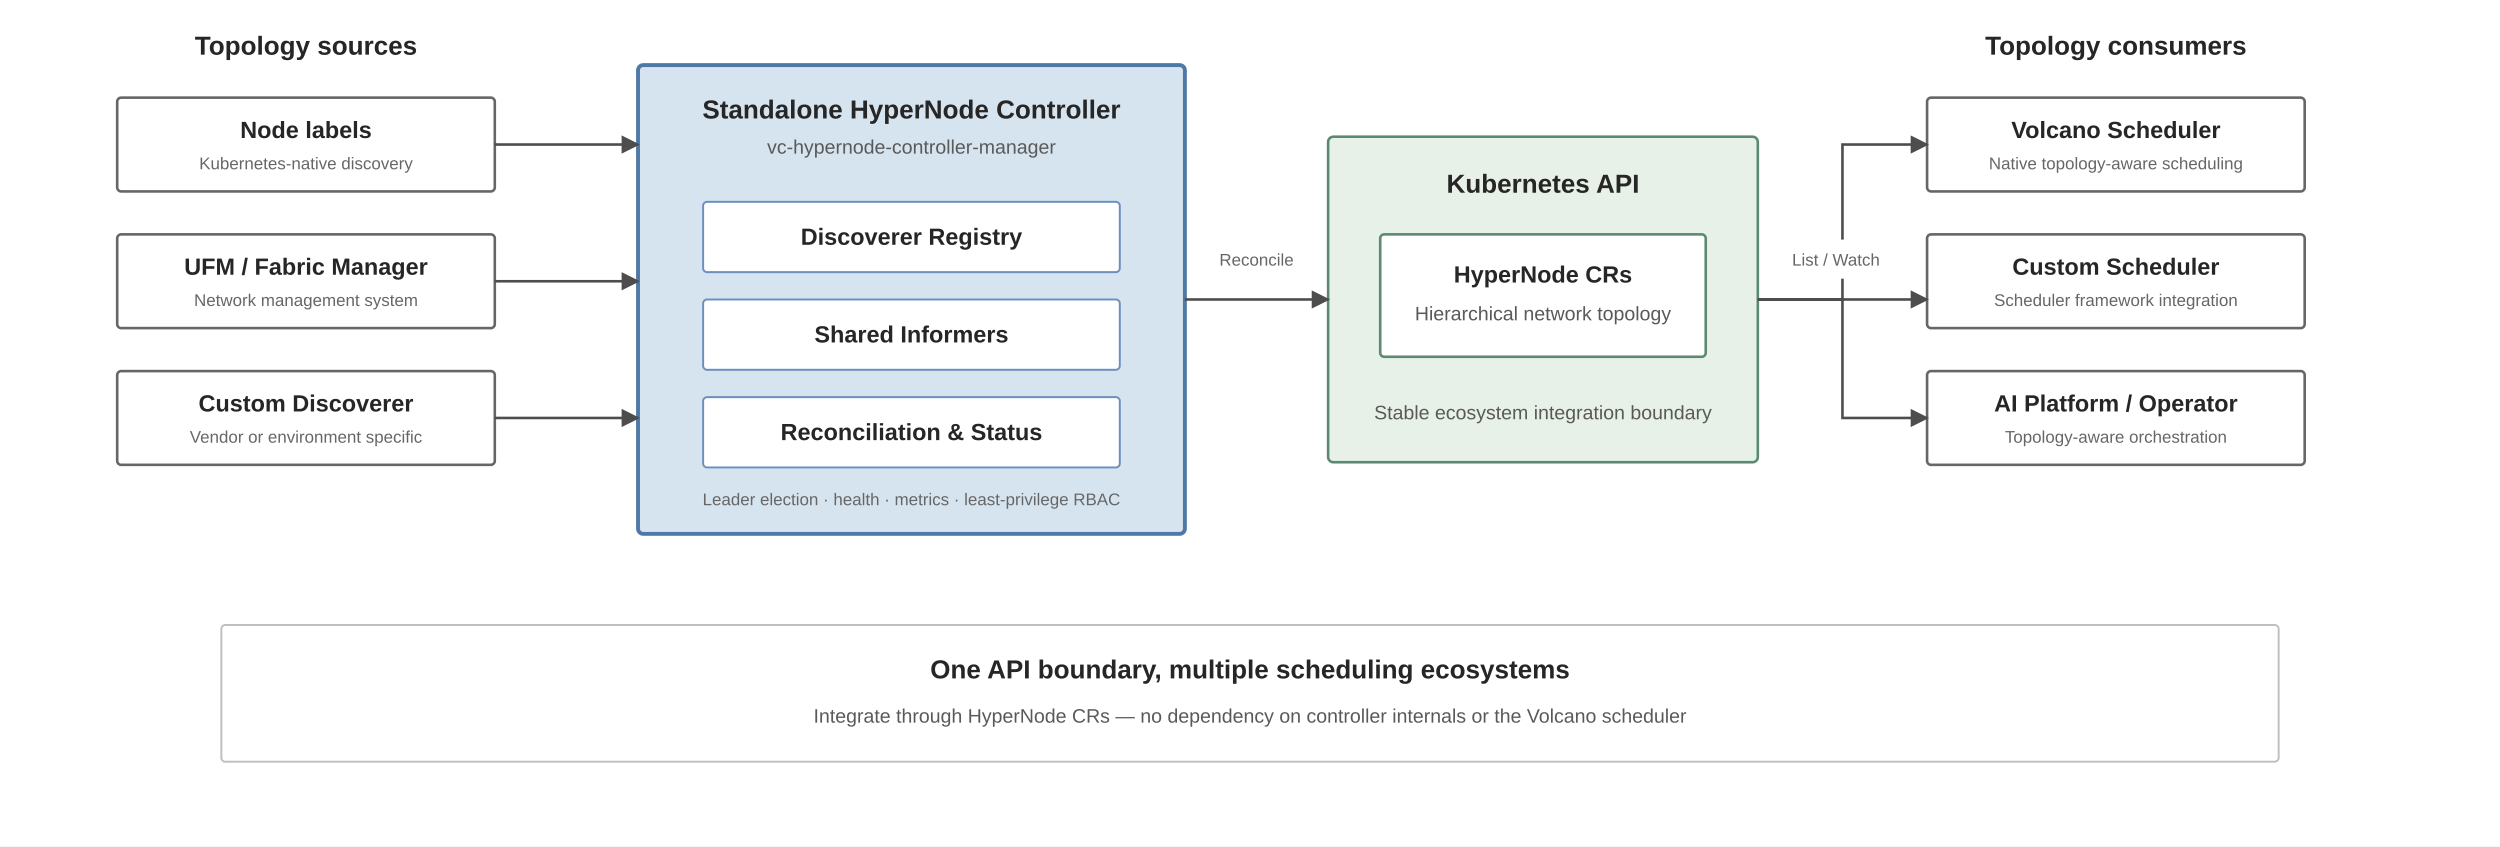
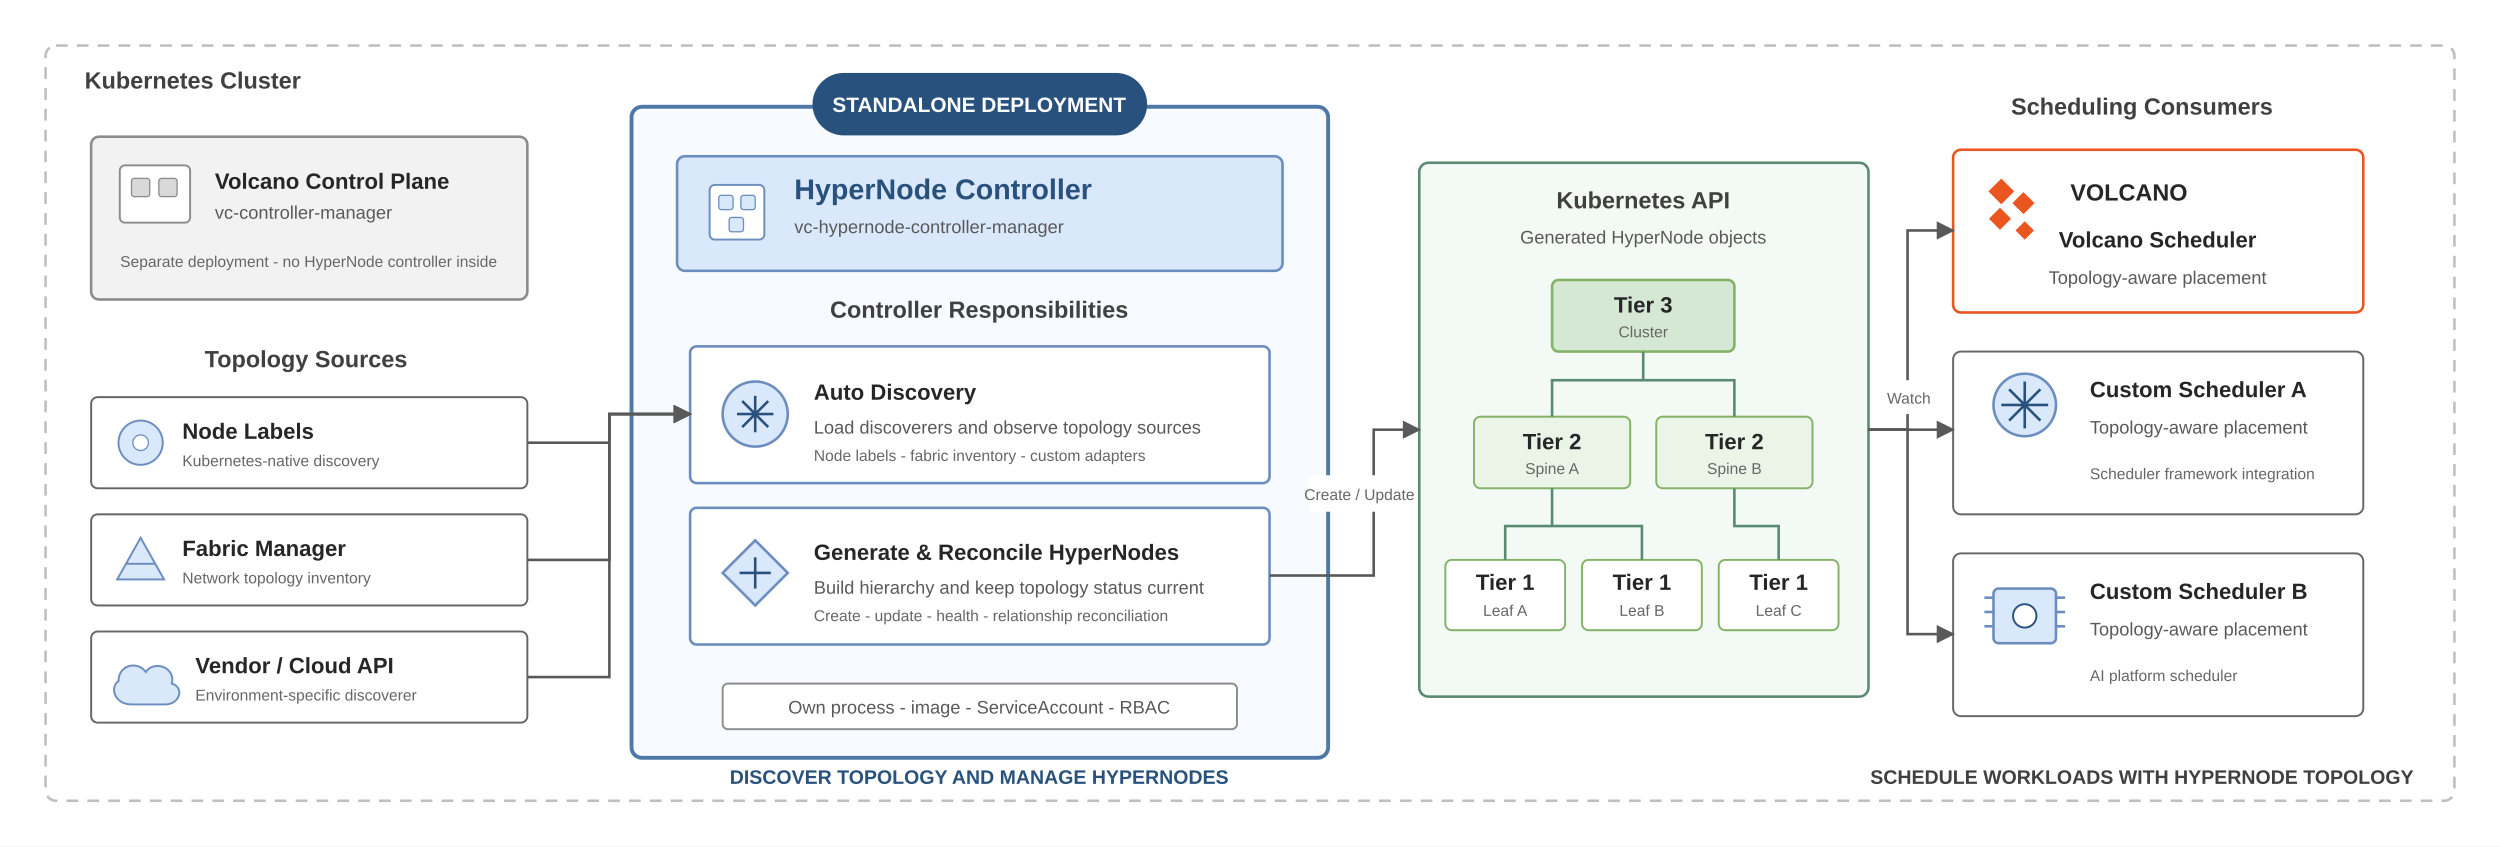
<svg xmlns="http://www.w3.org/2000/svg" width="1920" height="650" viewBox="0 0 1920 650">
  <defs>
    <marker id="arrow" viewBox="0 0 10 10" refX="9" refY="5" markerWidth="7" markerHeight="7" orient="auto">
-       <path d="M0 0L10 5L0 10z" fill="#4d4d4d" />
+       <path d="M0 0L10 5L0 10z" fill="#595959" />
    </marker>
    <style>
-       text { font-family: Arial, sans-serif; fill: #262626; }
-       .section { font-size: 20px; font-weight: 700; }
-       .label { font-size: 18px; font-weight: 700; }
-       .small { font-size: 15px; fill: #595959; }
-       .tiny { font-size: 13px; fill: #666; }
-       .box { fill: #fff; stroke: #666; stroke-width: 2; }
-       .blue { fill: #d6e4f0; stroke: #4e79a7; stroke-width: 3; }
-       .green { fill: #e7f1e7; stroke: #5b8a72; stroke-width: 2; }
-       .edge { fill: none; stroke: #4d4d4d; stroke-width: 2; marker-end: url(#arrow); }
+       text{font-family:Arial,Helvetica,sans-serif}
+       .section{font-size:18px;font-weight:700;fill:#404040}
+       .label{font-size:17px;font-weight:700;fill:#262626}
+       .small{font-size:14px;fill:#595959}
+       .tiny{font-size:12px;fill:#666666}
+       .edge{fill:none;stroke:#595959;stroke-width:2;marker-end:url(#arrow)}
    </style>
  </defs>
-   <rect width="1920" height="650" fill="#fff" />
-   <text x="235" y="42" class="section" text-anchor="middle">Topology sources</text>
-   <rect x="90" y="75" width="290" height="72" rx="3" class="box" />
-   <text x="235" y="106" class="label" text-anchor="middle">Node labels</text>
-   <text x="235" y="130" class="tiny" text-anchor="middle">Kubernetes-native discovery</text>
-   <rect x="90" y="180" width="290" height="72" rx="3" class="box" />
-   <text x="235" y="211" class="label" text-anchor="middle">UFM / Fabric Manager</text>
-   <text x="235" y="235" class="tiny" text-anchor="middle">Network management system</text>
-   <rect x="90" y="285" width="290" height="72" rx="3" class="box" />
-   <text x="235" y="316" class="label" text-anchor="middle">Custom Discoverer</text>
-   <text x="235" y="340" class="tiny" text-anchor="middle">Vendor or environment specific</text>
-   <rect x="490" y="50" width="420" height="360" rx="4" class="blue" />
-   <text x="700" y="91" class="section" text-anchor="middle">Standalone HyperNode Controller</text>
-   <text x="700" y="118" class="small" text-anchor="middle">vc-hypernode-controller-manager</text>
-   <rect x="540" y="155" width="320" height="54" rx="3" fill="#fff" stroke="#6c8ebf" stroke-width="1.5" />
-   <text x="700" y="188" class="label" text-anchor="middle">Discoverer Registry</text>
-   <rect x="540" y="230" width="320" height="54" rx="3" fill="#fff" stroke="#6c8ebf" stroke-width="1.5" />
-   <text x="700" y="263" class="label" text-anchor="middle">Shared Informers</text>
-   <rect x="540" y="305" width="320" height="54" rx="3" fill="#fff" stroke="#6c8ebf" stroke-width="1.5" />
-   <text x="700" y="338" class="label" text-anchor="middle">Reconciliation &amp; Status</text>
-   <text x="700" y="388" class="tiny" text-anchor="middle">Leader election · health · metrics · least-privilege RBAC</text>
-   <path d="M380 111H490" class="edge" />
-   <path d="M380 216H490" class="edge" />
-   <path d="M380 321H490" class="edge" />
-   <rect x="1020" y="105" width="330" height="250" rx="4" class="green" />
-   <text x="1185" y="148" class="section" text-anchor="middle">Kubernetes API</text>
-   <rect x="1060" y="180" width="250" height="94" rx="3" fill="#fff" stroke="#5b8a72" stroke-width="2" />
-   <text x="1185" y="217" class="label" text-anchor="middle">HyperNode CRs</text>
-   <text x="1185" y="246" class="small" text-anchor="middle">Hierarchical network topology</text>
-   <text x="1185" y="322" class="small" text-anchor="middle">Stable ecosystem integration boundary</text>
-   <path d="M910 230H1020" class="edge" />
-   <rect x="930" y="184" width="70" height="30" rx="3" fill="#fff" />
-   <text x="965" y="204" class="tiny" text-anchor="middle">Reconcile</text>
-   <text x="1625" y="42" class="section" text-anchor="middle">Topology consumers</text>
-   <rect x="1480" y="75" width="290" height="72" rx="3" class="box" />
-   <text x="1625" y="106" class="label" text-anchor="middle">Volcano Scheduler</text>
-   <text x="1625" y="130" class="tiny" text-anchor="middle">Native topology-aware scheduling</text>
-   <rect x="1480" y="180" width="290" height="72" rx="3" class="box" />
-   <text x="1625" y="211" class="label" text-anchor="middle">Custom Scheduler</text>
-   <text x="1625" y="235" class="tiny" text-anchor="middle">Scheduler framework integration</text>
-   <rect x="1480" y="285" width="290" height="72" rx="3" class="box" />
-   <text x="1625" y="316" class="label" text-anchor="middle">AI Platform / Operator</text>
-   <text x="1625" y="340" class="tiny" text-anchor="middle">Topology-aware orchestration</text>
-   <path d="M1350 230H1415V111H1480" class="edge" />
-   <path d="M1350 230H1480" class="edge" />
-   <path d="M1350 230H1415V321H1480" class="edge" />
-   <rect x="1368" y="184" width="84" height="30" rx="3" fill="#fff" />
-   <text x="1410" y="204" class="tiny" text-anchor="middle">List / Watch</text>
-   <rect x="170" y="480" width="1580" height="105" rx="3" fill="#fff" stroke="#bfbfbf" stroke-width="1.5" />
-   <text x="960" y="521" class="section" text-anchor="middle">One API boundary, multiple scheduling ecosystems</text>
-   <text x="960" y="555" class="small" text-anchor="middle">Integrate through HyperNode CRs — no dependency on controller internals or the Volcano scheduler</text>
+   <rect width="1920" height="650" fill="#ffffff" />
+   <rect x="35" y="35" width="1850" height="580" rx="8" fill="#ffffff" stroke="#bfbfbf" stroke-width="2" stroke-dasharray="9 7" />
+   <text x="65" y="68" class="section">Kubernetes Cluster</text>
+   <rect x="70" y="105" width="335" height="125" rx="6" fill="#f2f2f2" stroke="#8c8c8c" stroke-width="2" />
+   <rect x="92" y="127" width="54" height="44" rx="4" fill="#ffffff" stroke="#8c8c8c" stroke-width="1.5" />
+   <rect x="101" y="137" width="14" height="14" rx="2" fill="#d9d9d9" stroke="#8c8c8c" />
+   <rect x="122" y="137" width="14" height="14" rx="2" fill="#d9d9d9" stroke="#8c8c8c" />
+   <text x="165" y="145" class="label">Volcano Control Plane</text>
+   <text x="165" y="168" class="small">vc-controller-manager</text>
+   <text x="237" y="205" class="tiny" text-anchor="middle">Separate deployment - no HyperNode controller inside</text>
+   <text x="235" y="282" class="section" text-anchor="middle">Topology Sources</text>
+   <rect x="70" y="305" width="335" height="70" rx="5" fill="#ffffff" stroke="#666666" stroke-width="1.5" />
+   <circle cx="108" cy="340" r="17" fill="#dae8fc" stroke="#6c8ebf" stroke-width="1.5" />
+   <circle cx="108" cy="340" r="6" fill="#ffffff" stroke="#6c8ebf" />
+   <text x="140" y="337" class="label">Node Labels</text>
+   <text x="140" y="358" class="tiny">Kubernetes-native discovery</text>
+   <rect x="70" y="395" width="335" height="70" rx="5" fill="#ffffff" stroke="#666666" stroke-width="1.5" />
+   <path d="M90 445L108 413L126 445z" fill="#dae8fc" stroke="#6c8ebf" stroke-width="1.5" />
+   <path d="M97 433H119" stroke="#6c8ebf" stroke-width="1.5" />
+   <text x="140" y="427" class="label">Fabric Manager</text>
+   <text x="140" y="448" class="tiny">Network topology inventory</text>
+   <rect x="70" y="485" width="335" height="70" rx="5" fill="#ffffff" stroke="#666666" stroke-width="1.5" />
+   <path d="M91 523C91 511 105 507 112 516C118 507 135 512 132 525C142 528 138 541 127 541H101C88 541 84 528 91 523z" fill="#dae8fc" stroke="#6c8ebf" stroke-width="1.5" />
+   <text x="150" y="517" class="label">Vendor / Cloud API</text>
+   <text x="150" y="538" class="tiny">Environment-specific discoverer</text>
+   <rect x="485" y="82" width="535" height="500" rx="8" fill="#f7faff" stroke="#4e79a7" stroke-width="3" />
+   <rect x="625" y="57" width="255" height="46" rx="23" fill="#28527d" stroke="#28527d" stroke-width="2" />
+   <text x="752" y="86" font-size="16" font-weight="700" fill="#ffffff" text-anchor="middle">STANDALONE DEPLOYMENT</text>
+   <rect x="520" y="120" width="465" height="88" rx="6" fill="#dae8fc" stroke="#6c8ebf" stroke-width="2" />
+   <rect x="545" y="142" width="42" height="42" rx="4" fill="#ffffff" stroke="#6c8ebf" stroke-width="1.5" />
+   <rect x="552" y="150" width="11" height="11" rx="2" fill="#dae8fc" stroke="#6c8ebf" />
+   <rect x="569" y="150" width="11" height="11" rx="2" fill="#dae8fc" stroke="#6c8ebf" />
+   <rect x="560" y="167" width="11" height="11" rx="2" fill="#dae8fc" stroke="#6c8ebf" />
+   <text x="610" y="153" font-size="22" font-weight="700" fill="#28527d">HyperNode Controller</text>
+   <text x="610" y="179" class="small">vc-hypernode-controller-manager</text>
+   <text x="752" y="244" class="section" text-anchor="middle">Controller Responsibilities</text>
+   <rect x="530" y="266" width="445" height="105" rx="5" fill="#ffffff" stroke="#6c8ebf" stroke-width="2" />
+   <circle cx="580" cy="318" r="25" fill="#dae8fc" stroke="#6c8ebf" stroke-width="2" />
+   <path d="M566 318H594M580 304V332M570 308L590 328M590 308L570 328" stroke="#28527d" stroke-width="2" />
+   <text x="625" y="307" class="label">Auto Discovery</text>
+   <text x="625" y="333" class="small">Load discoverers and observe topology sources</text>
+   <text x="625" y="354" class="tiny">Node labels - fabric inventory - custom adapters</text>
+   <rect x="530" y="390" width="445" height="105" rx="5" fill="#ffffff" stroke="#6c8ebf" stroke-width="2" />
+   <path d="M555 440L580 415L605 440L580 465z" fill="#dae8fc" stroke="#6c8ebf" stroke-width="2" />
+   <path d="M568 440H592M580 428V452" stroke="#28527d" stroke-width="2" />
+   <text x="625" y="430" class="label">Generate &amp; Reconcile HyperNodes</text>
+   <text x="625" y="456" class="small">Build hierarchy and keep topology status current</text>
+   <text x="625" y="477" class="tiny">Create - update - health - relationship reconciliation</text>
+   <rect x="555" y="525" width="395" height="35" rx="4" fill="#ffffff" stroke="#8c8c8c" stroke-width="1.5" />
+   <text x="752" y="548" class="small" text-anchor="middle">Own process - image - ServiceAccount - RBAC</text>
+   <path d="M405 340H468V318H530" class="edge" />
+   <path d="M405 430H468V318H530" class="edge" />
+   <path d="M405 520H468V318H530" class="edge" />
+   <rect x="1090" y="125" width="345" height="410" rx="7" fill="#f3faf5" stroke="#5b8a72" stroke-width="2" />
+   <text x="1262" y="160" class="section" text-anchor="middle">Kubernetes API</text>
+   <text x="1262" y="187" class="small" text-anchor="middle">Generated HyperNode objects</text>
+   <rect x="1192" y="215" width="140" height="55" rx="5" fill="#d5e8d4" stroke="#82b366" stroke-width="2" />
+   <text x="1262" y="240" class="label" text-anchor="middle">Tier 3</text>
+   <text x="1262" y="259" class="tiny" text-anchor="middle">Cluster</text>
+   <rect x="1132" y="320" width="120" height="55" rx="5" fill="#eaf4e7" stroke="#82b366" stroke-width="1.5" />
+   <rect x="1272" y="320" width="120" height="55" rx="5" fill="#eaf4e7" stroke="#82b366" stroke-width="1.5" />
+   <text x="1192" y="345" class="label" text-anchor="middle">Tier 2</text>
+   <text x="1192" y="364" class="tiny" text-anchor="middle">Spine A</text>
+   <text x="1332" y="345" class="label" text-anchor="middle">Tier 2</text>
+   <text x="1332" y="364" class="tiny" text-anchor="middle">Spine B</text>
+   <rect x="1110" y="430" width="92" height="54" rx="5" fill="#ffffff" stroke="#82b366" stroke-width="1.5" />
+   <rect x="1215" y="430" width="92" height="54" rx="5" fill="#ffffff" stroke="#82b366" stroke-width="1.5" />
+   <rect x="1320" y="430" width="92" height="54" rx="5" fill="#ffffff" stroke="#82b366" stroke-width="1.5" />
+   <text x="1156" y="453" class="label" text-anchor="middle">Tier 1</text>
+   <text x="1156" y="473" class="tiny" text-anchor="middle">Leaf A</text>
+   <text x="1261" y="453" class="label" text-anchor="middle">Tier 1</text>
+   <text x="1261" y="473" class="tiny" text-anchor="middle">Leaf B</text>
+   <text x="1366" y="453" class="label" text-anchor="middle">Tier 1</text>
+   <text x="1366" y="473" class="tiny" text-anchor="middle">Leaf C</text>
+   <path d="M1262 270V292H1192V320M1262 292H1332V320M1192 375V404H1156V430M1192 404H1261V430M1332 375V404H1366V430" fill="none" stroke="#5b8a72" stroke-width="2" />
+   <path d="M975 442H1055V330H1090" class="edge" />
+   <rect x="1005" y="365" width="78" height="28" rx="4" fill="#ffffff" />
+   <text x="1044" y="384" class="tiny" text-anchor="middle">Create / Update</text>
+   <text x="1645" y="88" class="section" text-anchor="middle">Scheduling Consumers</text>
+   <rect x="1500" y="115" width="315" height="125" rx="6" fill="#ffffff" stroke="#eb5520" stroke-width="2" />
+   <g transform="translate(1530 140)">
+     <rect x="0" y="0" width="14" height="14" transform="rotate(45 7 7)" fill="#eb5520" />
+     <rect x="18" y="10" width="12" height="12" transform="rotate(45 24 16)" fill="#eb5520" />
+     <rect x="0" y="22" width="12" height="12" transform="rotate(45 6 28)" fill="#eb5520" />
+     <rect x="20" y="32" width="10" height="10" transform="rotate(45 25 37)" fill="#eb5520" />
+   </g>
+   <text x="1590" y="154" font-size="18" font-weight="700" fill="#262626">VOLCANO</text>
+   <text x="1657" y="190" class="label" text-anchor="middle">Volcano Scheduler</text>
+   <text x="1657" y="218" class="small" text-anchor="middle">Topology-aware placement</text>
+   <rect x="1500" y="270" width="315" height="125" rx="6" fill="#ffffff" stroke="#666666" stroke-width="1.5" />
+   <circle cx="1555" cy="311" r="24" fill="#dae8fc" stroke="#6c8ebf" stroke-width="2" />
+   <path d="M1555 293V329M1537 311H1573M1543 299L1567 323M1567 299L1543 323" stroke="#28527d" stroke-width="2" />
+   <text x="1605" y="305" class="label">Custom Scheduler A</text>
+   <text x="1605" y="333" class="small">Topology-aware placement</text>
+   <text x="1605" y="368" class="tiny">Scheduler framework integration</text>
+   <rect x="1500" y="425" width="315" height="125" rx="6" fill="#ffffff" stroke="#666666" stroke-width="1.5" />
+   <rect x="1531" y="452" width="48" height="42" rx="4" fill="#dae8fc" stroke="#6c8ebf" stroke-width="2" />
+   <g stroke="#6c8ebf" stroke-width="2">
+     <path d="M1524 459H1531M1524 470H1531M1524 481H1531M1579 459H1586M1579 470H1586M1579 481H1586" />
+   </g>
+   <circle cx="1555" cy="473" r="9" fill="#ffffff" stroke="#28527d" stroke-width="1.5" />
+   <text x="1605" y="460" class="label">Custom Scheduler B</text>
+   <text x="1605" y="488" class="small">Topology-aware placement</text>
+   <text x="1605" y="523" class="tiny">AI platform scheduler</text>
+   <path d="M1435 330H1465V177H1500" class="edge" />
+   <path d="M1435 330H1500" class="edge" />
+   <path d="M1435 330H1465V487H1500" class="edge" />
+   <rect x="1438" y="292" width="56" height="26" rx="4" fill="#ffffff" />
+   <text x="1466" y="310" class="tiny" text-anchor="middle">Watch</text>
+   <text x="752" y="602" font-size="15" font-weight="700" fill="#28527d" text-anchor="middle">DISCOVER TOPOLOGY AND MANAGE HYPERNODES</text>
+   <text x="1645" y="602" font-size="15" font-weight="700" fill="#404040" text-anchor="middle">SCHEDULE WORKLOADS WITH HYPERNODE TOPOLOGY</text>
</svg>
